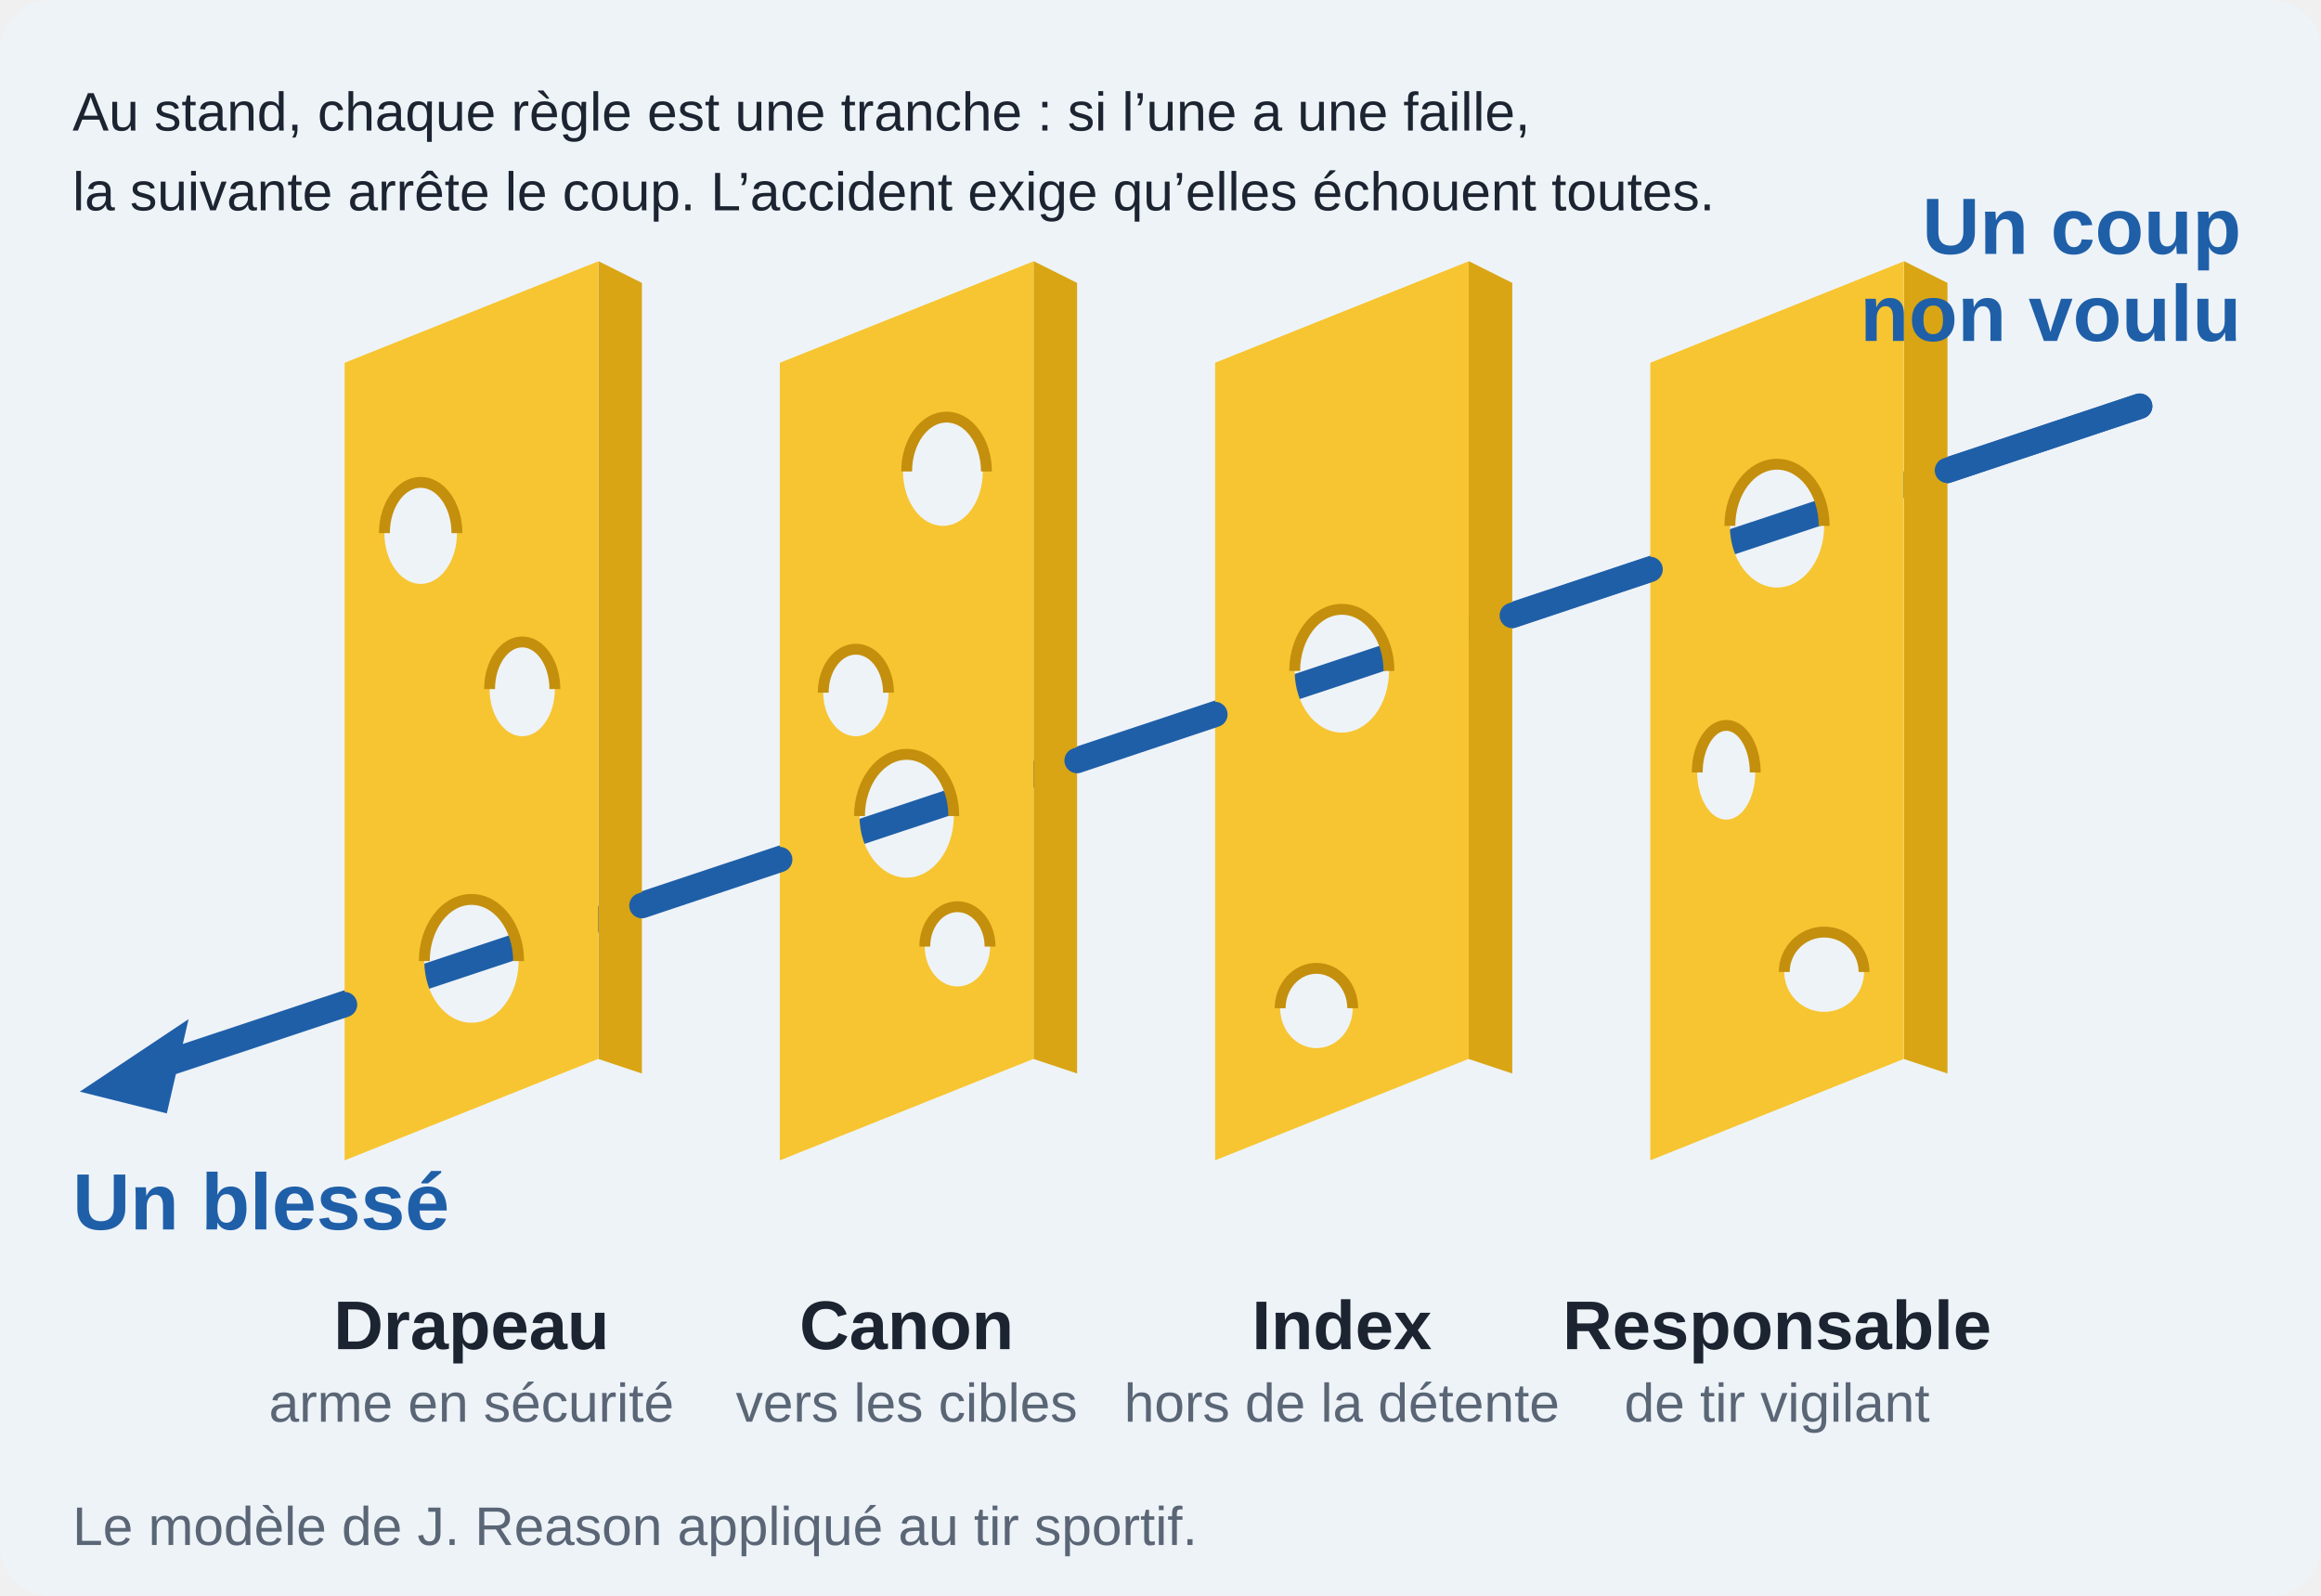
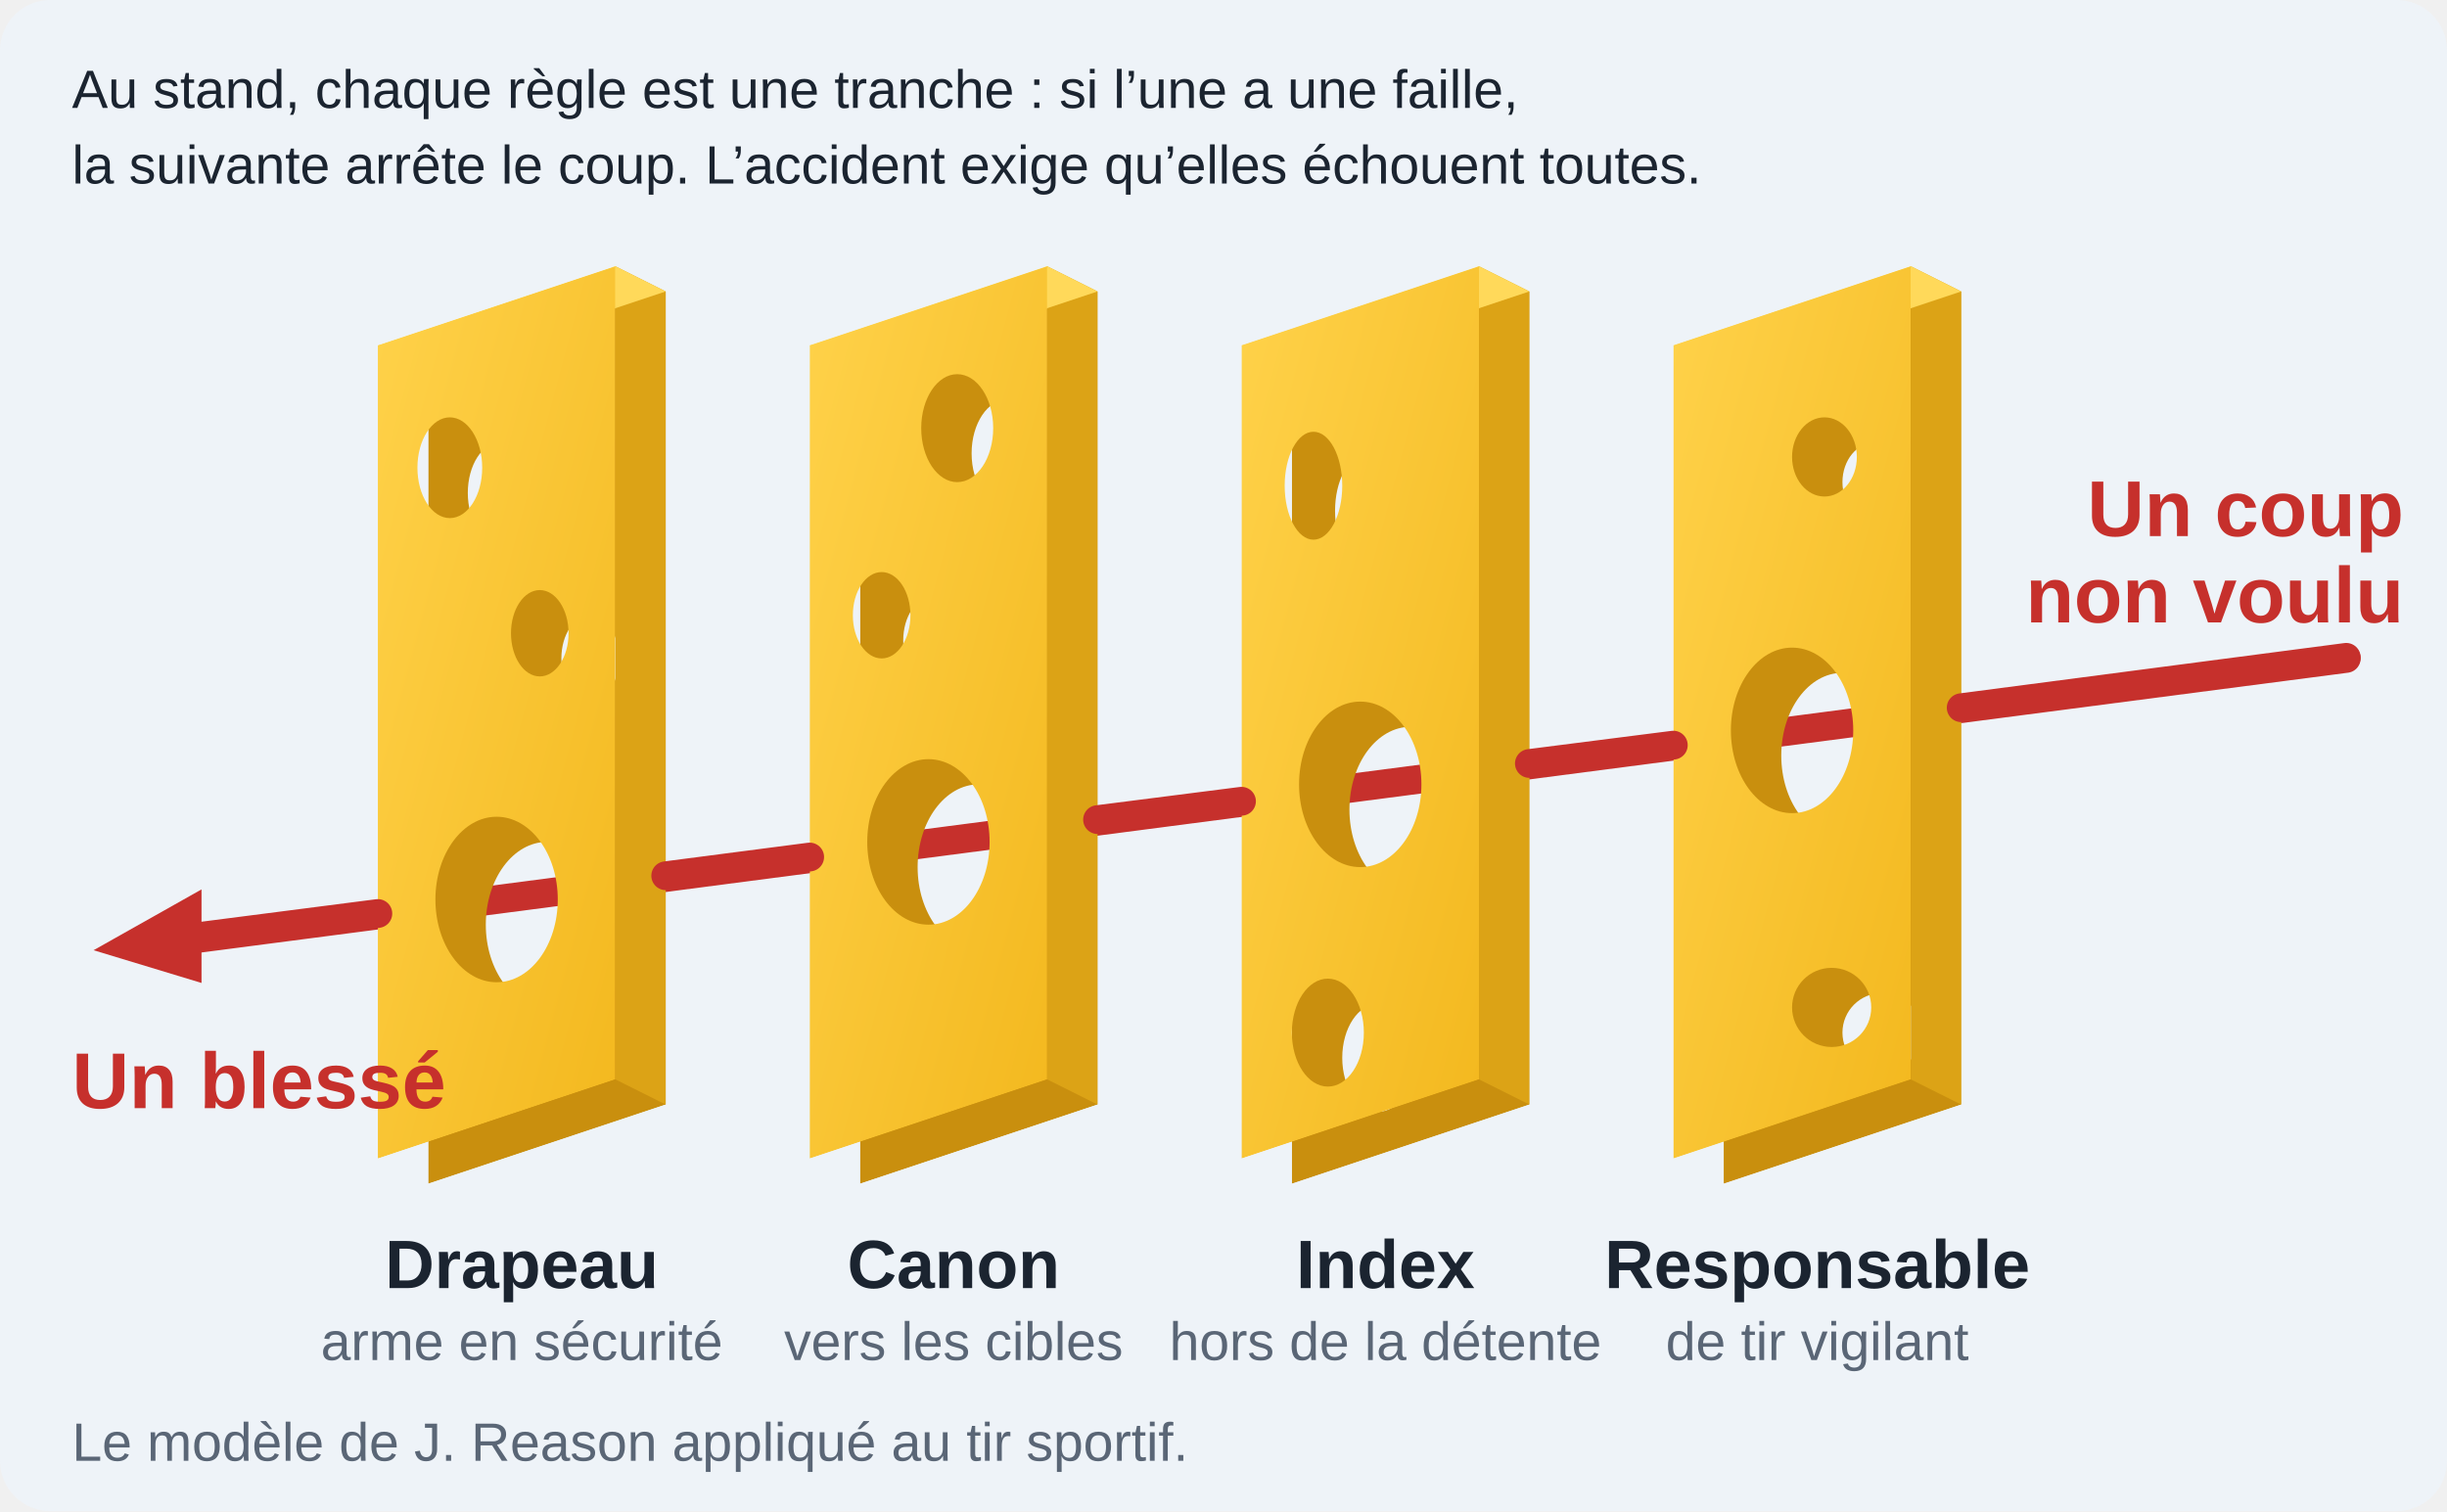
- <svg xmlns="http://www.w3.org/2000/svg" viewBox="0 0 640 440" role="img" aria-labelledby="t d">
-   <style>.ar{stroke:#1f5fa8;stroke-width:7;stroke-linecap:round}.l{font:700 19px 'Barlow Condensed',Arial Narrow,Arial,sans-serif;fill:#1b2430}.s{font:15px Arial,sans-serif;fill:#5a6676}.k{font:700 22px 'Barlow Condensed',Arial Narrow,Arial,sans-serif;fill:#1f5fa8}.n{font:15px Arial,sans-serif;fill:#1b2430}.c{font:italic 15px Arial,sans-serif;fill:#1b2430}</style>
+ <svg xmlns="http://www.w3.org/2000/svg" viewBox="0 0 680 420" role="img" aria-labelledby="t d">
+   <style>.ar{stroke:#c6302c;stroke-width:8;stroke-linecap:round}.l{font:700 19px 'Barlow Condensed',Arial Narrow,Arial,sans-serif;fill:#1b2430}.s{font:15px Arial,sans-serif;fill:#5a6676}.k{font:700 22px 'Barlow Condensed',Arial Narrow,Arial,sans-serif;fill:#c6302c}.n{font:15px Arial,sans-serif;fill:#1b2430}</style>
  <defs>
-     <mask id="m0">
-       <polygon points="95,100 165,72 165,292 95,320" fill="#fff" />
-       <ellipse cx="130" cy="265" rx="13" ry="17" fill="#000" />
-       <ellipse cx="116" cy="147" rx="10" ry="14" fill="#000" />
-       <ellipse cx="144" cy="190" rx="9" ry="13" fill="#000" />
+     <linearGradient id="g" x1="0" y1="0" x2="1" y2="1">
+       <stop offset="0" stop-color="#ffd24a" />
+       <stop offset="1" stop-color="#f3b81e" />
+     </linearGradient>
+     <mask id="b0">
+       <polygon points="119,103 185,81 185,307 119,329" fill="#fff" />
+       <ellipse cx="152" cy="257" rx="17" ry="23" fill="#000" />
+       <ellipse cx="139" cy="137" rx="9" ry="14" fill="#000" />
+       <ellipse cx="164" cy="183" rx="8" ry="12" fill="#000" />
    </mask>
-     <mask id="m1">
-       <polygon points="215,100 285,72 285,292 215,320" fill="#fff" />
-       <ellipse cx="250" cy="225" rx="13" ry="17" fill="#000" />
-       <ellipse cx="260" cy="130" rx="11" ry="15" fill="#000" />
-       <ellipse cx="236" cy="191" rx="9" ry="12" fill="#000" />
-       <ellipse cx="264" cy="261" rx="9" ry="11" fill="#000" />
+     <mask id="f0">
+       <polygon points="105,96 171,74 171,300 105,322" fill="#fff" />
+       <ellipse cx="138" cy="250" rx="17" ry="23" fill="#000" />
+       <ellipse cx="125" cy="130" rx="9" ry="14" fill="#000" />
+       <ellipse cx="150" cy="176" rx="8" ry="12" fill="#000" />
    </mask>
-     <mask id="m2">
-       <polygon points="335,100 405,72 405,292 335,320" fill="#fff" />
-       <ellipse cx="370" cy="185" rx="13" ry="17" fill="#000" />
-       <ellipse cx="363" cy="278" rx="10" ry="11" fill="#000" />
+     <mask id="b1">
+       <polygon points="239,103 305,81 305,307 239,329" fill="#fff" />
+       <ellipse cx="272" cy="241" rx="17" ry="23" fill="#000" />
+       <ellipse cx="280" cy="126" rx="10" ry="15" fill="#000" />
+       <ellipse cx="259" cy="178" rx="8" ry="12" fill="#000" />
    </mask>
-     <mask id="m3">
-       <polygon points="455,100 525,72 525,292 455,320" fill="#fff" />
-       <ellipse cx="490" cy="145" rx="13" ry="17" fill="#000" />
-       <ellipse cx="476" cy="213" rx="8" ry="13" fill="#000" />
-       <ellipse cx="503" cy="268" rx="11" ry="11" fill="#000" />
+     <mask id="f1">
+       <polygon points="225,96 291,74 291,300 225,322" fill="#fff" />
+       <ellipse cx="258" cy="234" rx="17" ry="23" fill="#000" />
+       <ellipse cx="266" cy="119" rx="10" ry="15" fill="#000" />
+       <ellipse cx="245" cy="171" rx="8" ry="12" fill="#000" />
+     </mask>
+     <mask id="b2">
+       <polygon points="359,103 425,81 425,307 359,329" fill="#fff" />
+       <ellipse cx="392" cy="225" rx="17" ry="23" fill="#000" />
+       <ellipse cx="379" cy="142" rx="8" ry="15" fill="#000" />
+       <ellipse cx="383" cy="294" rx="10" ry="15" fill="#000" />
+     </mask>
+     <mask id="f2">
+       <polygon points="345,96 411,74 411,300 345,322" fill="#fff" />
+       <ellipse cx="378" cy="218" rx="17" ry="23" fill="#000" />
+       <ellipse cx="365" cy="135" rx="8" ry="15" fill="#000" />
+       <ellipse cx="369" cy="287" rx="10" ry="15" fill="#000" />
+     </mask>
+     <mask id="b3">
+       <polygon points="479,103 545,81 545,307 479,329" fill="#fff" />
+       <ellipse cx="512" cy="210" rx="17" ry="23" fill="#000" />
+       <ellipse cx="521" cy="134" rx="9" ry="11" fill="#000" />
+       <ellipse cx="523" cy="287" rx="11" ry="11" fill="#000" />
+     </mask>
+     <mask id="f3">
+       <polygon points="465,96 531,74 531,300 465,322" fill="#fff" />
+       <ellipse cx="498" cy="203" rx="17" ry="23" fill="#000" />
+       <ellipse cx="507" cy="127" rx="9" ry="11" fill="#000" />
+       <ellipse cx="509" cy="280" rx="11" ry="11" fill="#000" />
    </mask>
  </defs>
-   <rect width="640" height="440" fill="#eef3f8" rx="14" />
-   <line x1="590" y1="112" x2="40" y2="295" class="ar" />
-   <polygon points="165,72 177,78 177,296 165,292" fill="#d9a514" />
-   <polygon points="95,100 165,72 165,292 95,320" fill="#f7c531" mask="url(#m0)" />
-   <path d="M117,265 a13,17 0 0 1 26,0" fill="none" stroke="#c48f0c" stroke-width="3" />
-   <path d="M106,147 a10,14 0 0 1 20,0" fill="none" stroke="#c48f0c" stroke-width="3" />
-   <path d="M135,190 a9,13 0 0 1 18,0" fill="none" stroke="#c48f0c" stroke-width="3" />
-   <polygon points="285,72 297,78 297,296 285,292" fill="#d9a514" />
-   <polygon points="215,100 285,72 285,292 215,320" fill="#f7c531" mask="url(#m1)" />
-   <path d="M237,225 a13,17 0 0 1 26,0" fill="none" stroke="#c48f0c" stroke-width="3" />
-   <path d="M250,130 a11,15 0 0 1 22,0" fill="none" stroke="#c48f0c" stroke-width="3" />
-   <path d="M227,191 a9,12 0 0 1 18,0" fill="none" stroke="#c48f0c" stroke-width="3" />
-   <path d="M255,261 a9,11 0 0 1 18,0" fill="none" stroke="#c48f0c" stroke-width="3" />
-   <polygon points="405,72 417,78 417,296 405,292" fill="#d9a514" />
-   <polygon points="335,100 405,72 405,292 335,320" fill="#f7c531" mask="url(#m2)" />
-   <path d="M357,185 a13,17 0 0 1 26,0" fill="none" stroke="#c48f0c" stroke-width="3" />
-   <path d="M353,278 a10,11 0 0 1 20,0" fill="none" stroke="#c48f0c" stroke-width="3" />
-   <polygon points="525,72 537,78 537,296 525,292" fill="#d9a514" />
-   <polygon points="455,100 525,72 525,292 455,320" fill="#f7c531" mask="url(#m3)" />
-   <path d="M477,145 a13,17 0 0 1 26,0" fill="none" stroke="#c48f0c" stroke-width="3" />
-   <path d="M468,213 a8,13 0 0 1 16,0" fill="none" stroke="#c48f0c" stroke-width="3" />
-   <path d="M492,268 a11,11 0 0 1 22,0" fill="none" stroke="#c48f0c" stroke-width="3" />
-   <line x1="590" y1="112.0" x2="537" y2="129.7" class="ar" />
-   <line x1="455" y1="157.0" x2="417" y2="169.7" class="ar" />
-   <line x1="335" y1="197.0" x2="297" y2="209.7" class="ar" />
-   <line x1="215" y1="237.0" x2="177" y2="249.7" class="ar" />
-   <line x1="95" y1="277.0" x2="40" y2="295.3" class="ar" />
-   <polygon points="22,301 52,281 46,307" fill="#1f5fa8" />
-   <text x="618" y="70" text-anchor="end" class="k">Un coup</text>
-   <text x="618" y="94" text-anchor="end" class="k">non voulu</text>
-   <text x="20" y="339" class="k">Un blessé</text>
-   <text x="20" y="36" class="n">Au stand, chaque règle est une tranche : si l’une a une faille,</text>
-   <text x="20" y="58" class="n">la suivante arrête le coup. L’accident exige qu’elles échouent toutes.</text>
-   <text x="130" y="372" text-anchor="middle" class="l">Drapeau</text>
-   <text x="130" y="392" text-anchor="middle" class="s">arme en sécurité</text>
-   <text x="250" y="372" text-anchor="middle" class="l">Canon</text>
-   <text x="250" y="392" text-anchor="middle" class="s">vers les cibles</text>
-   <text x="370" y="372" text-anchor="middle" class="l">Index</text>
-   <text x="370" y="392" text-anchor="middle" class="s">hors de la détente</text>
-   <text x="490" y="372" text-anchor="middle" class="l">Responsable</text>
-   <text x="490" y="392" text-anchor="middle" class="s">de tir vigilant</text>
-   <text x="20" y="426" class="s">Le modèle de J. Reason appliqué au tir sportif.</text>
+   <rect width="680" height="420" fill="#eef3f8" rx="14" />
+   <line x1="652" y1="183" x2="46" y2="262" class="ar" />
+   <polygon points="119,103 185,81 185,307 119,329" fill="#c98f0e" mask="url(#b0)" />
+   <polygon points="171,74 185,81 185,307 171,300" fill="#dca316" />
+   <polygon points="105,96 119,103 185,81 171,74" fill="#ffd95a" />
+   <polygon points="105,96 171,74 171,300 105,322" fill="url(#g)" mask="url(#f0)" />
+   <polygon points="239,103 305,81 305,307 239,329" fill="#c98f0e" mask="url(#b1)" />
+   <polygon points="291,74 305,81 305,307 291,300" fill="#dca316" />
+   <polygon points="225,96 239,103 305,81 291,74" fill="#ffd95a" />
+   <polygon points="225,96 291,74 291,300 225,322" fill="url(#g)" mask="url(#f1)" />
+   <polygon points="359,103 425,81 425,307 359,329" fill="#c98f0e" mask="url(#b2)" />
+   <polygon points="411,74 425,81 425,307 411,300" fill="#dca316" />
+   <polygon points="345,96 359,103 425,81 411,74" fill="#ffd95a" />
+   <polygon points="345,96 411,74 411,300 345,322" fill="url(#g)" mask="url(#f2)" />
+   <polygon points="479,103 545,81 545,307 479,329" fill="#c98f0e" mask="url(#b3)" />
+   <polygon points="531,74 545,81 545,307 531,300" fill="#dca316" />
+   <polygon points="465,96 479,103 545,81 531,74" fill="#ffd95a" />
+   <polygon points="465,96 531,74 531,300 465,322" fill="url(#g)" mask="url(#f3)" />
+   <line x1="652" y1="182.7" x2="545" y2="196.7" class="ar" />
+   <line x1="465" y1="207.1" x2="425" y2="212.2" class="ar" />
+   <line x1="345" y1="222.7" x2="305" y2="227.8" class="ar" />
+   <line x1="225" y1="238.2" x2="185" y2="243.4" class="ar" />
+   <line x1="105" y1="253.9" x2="46" y2="261.5" class="ar" />
+   <polygon points="26,264.1 56,247.2 56,273.2" fill="#c6302c" />
+   <text x="668" y="149" text-anchor="end" class="k">Un coup</text>
+   <text x="668" y="173" text-anchor="end" class="k">non voulu</text>
+   <text x="20" y="308" class="k">Un blessé</text>
+   <text x="20" y="30" class="n">Au stand, chaque règle est une tranche : si l’une a une faille,</text>
+   <text x="20" y="51" class="n">la suivante arrête le coup. L’accident exige qu’elles échouent toutes.</text>
+   <text x="145" y="358" text-anchor="middle" class="l">Drapeau</text>
+   <text x="145" y="378" text-anchor="middle" class="s">arme en sécurité</text>
+   <text x="265" y="358" text-anchor="middle" class="l">Canon</text>
+   <text x="265" y="378" text-anchor="middle" class="s">vers les cibles</text>
+   <text x="385" y="358" text-anchor="middle" class="l">Index</text>
+   <text x="385" y="378" text-anchor="middle" class="s">hors de la détente</text>
+   <text x="505" y="358" text-anchor="middle" class="l">Responsable</text>
+   <text x="505" y="378" text-anchor="middle" class="s">de tir vigilant</text>
+   <text x="20" y="406" class="s">Le modèle de J. Reason appliqué au tir sportif.</text>
</svg>
